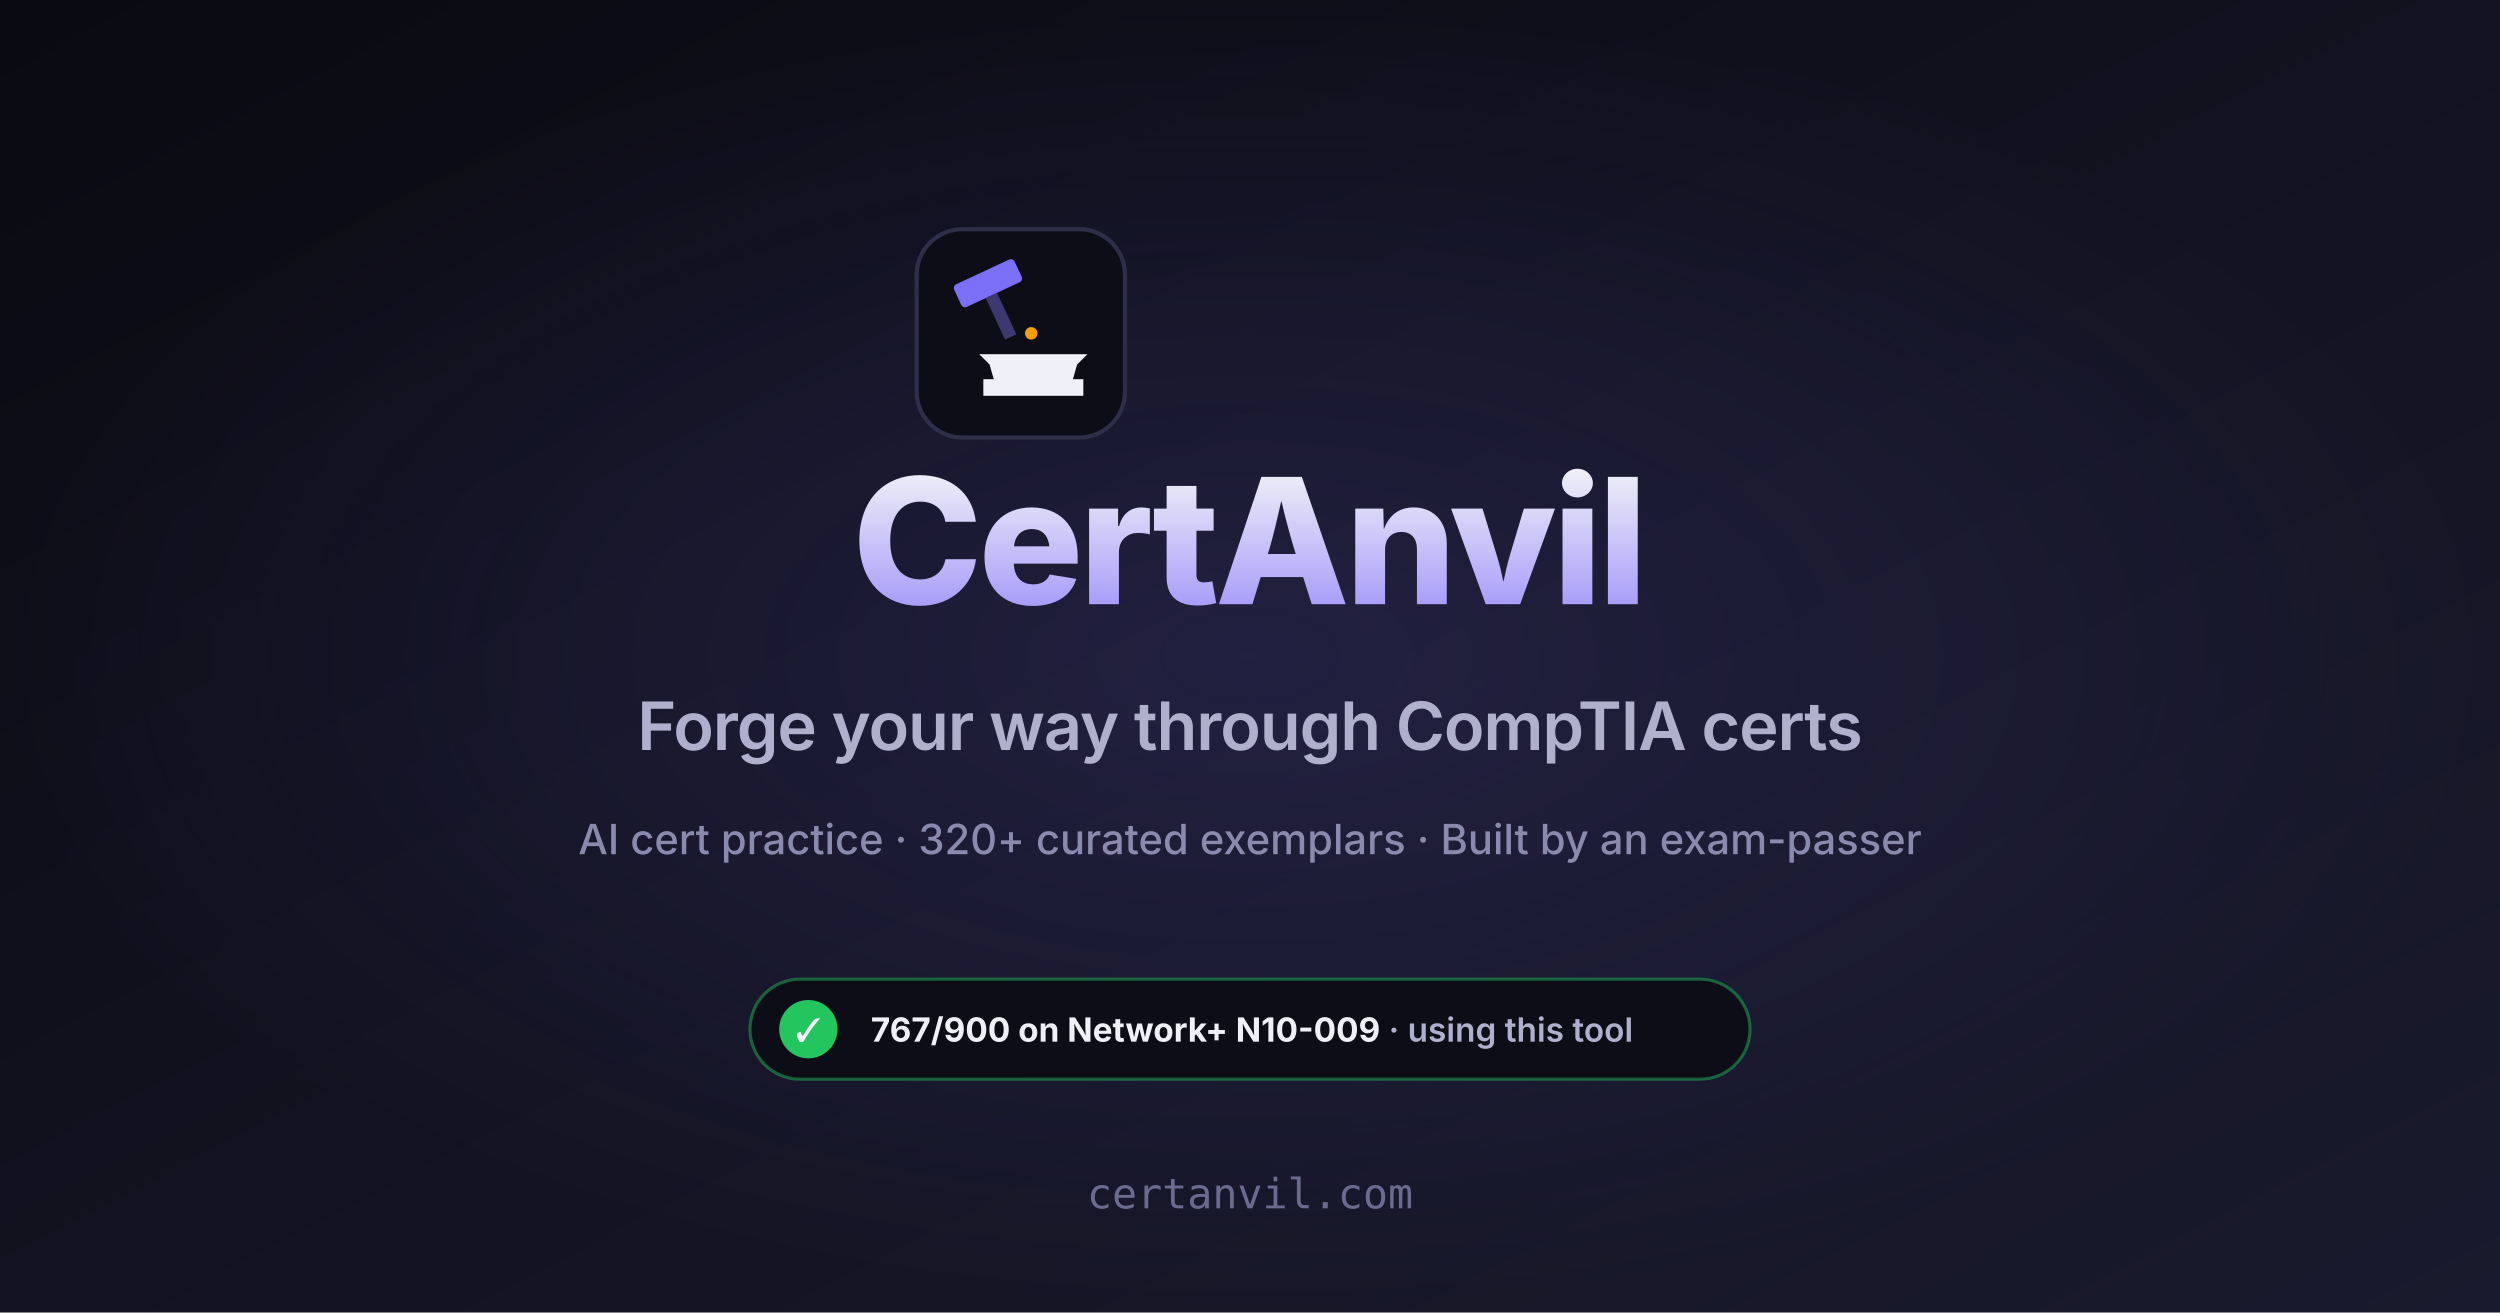
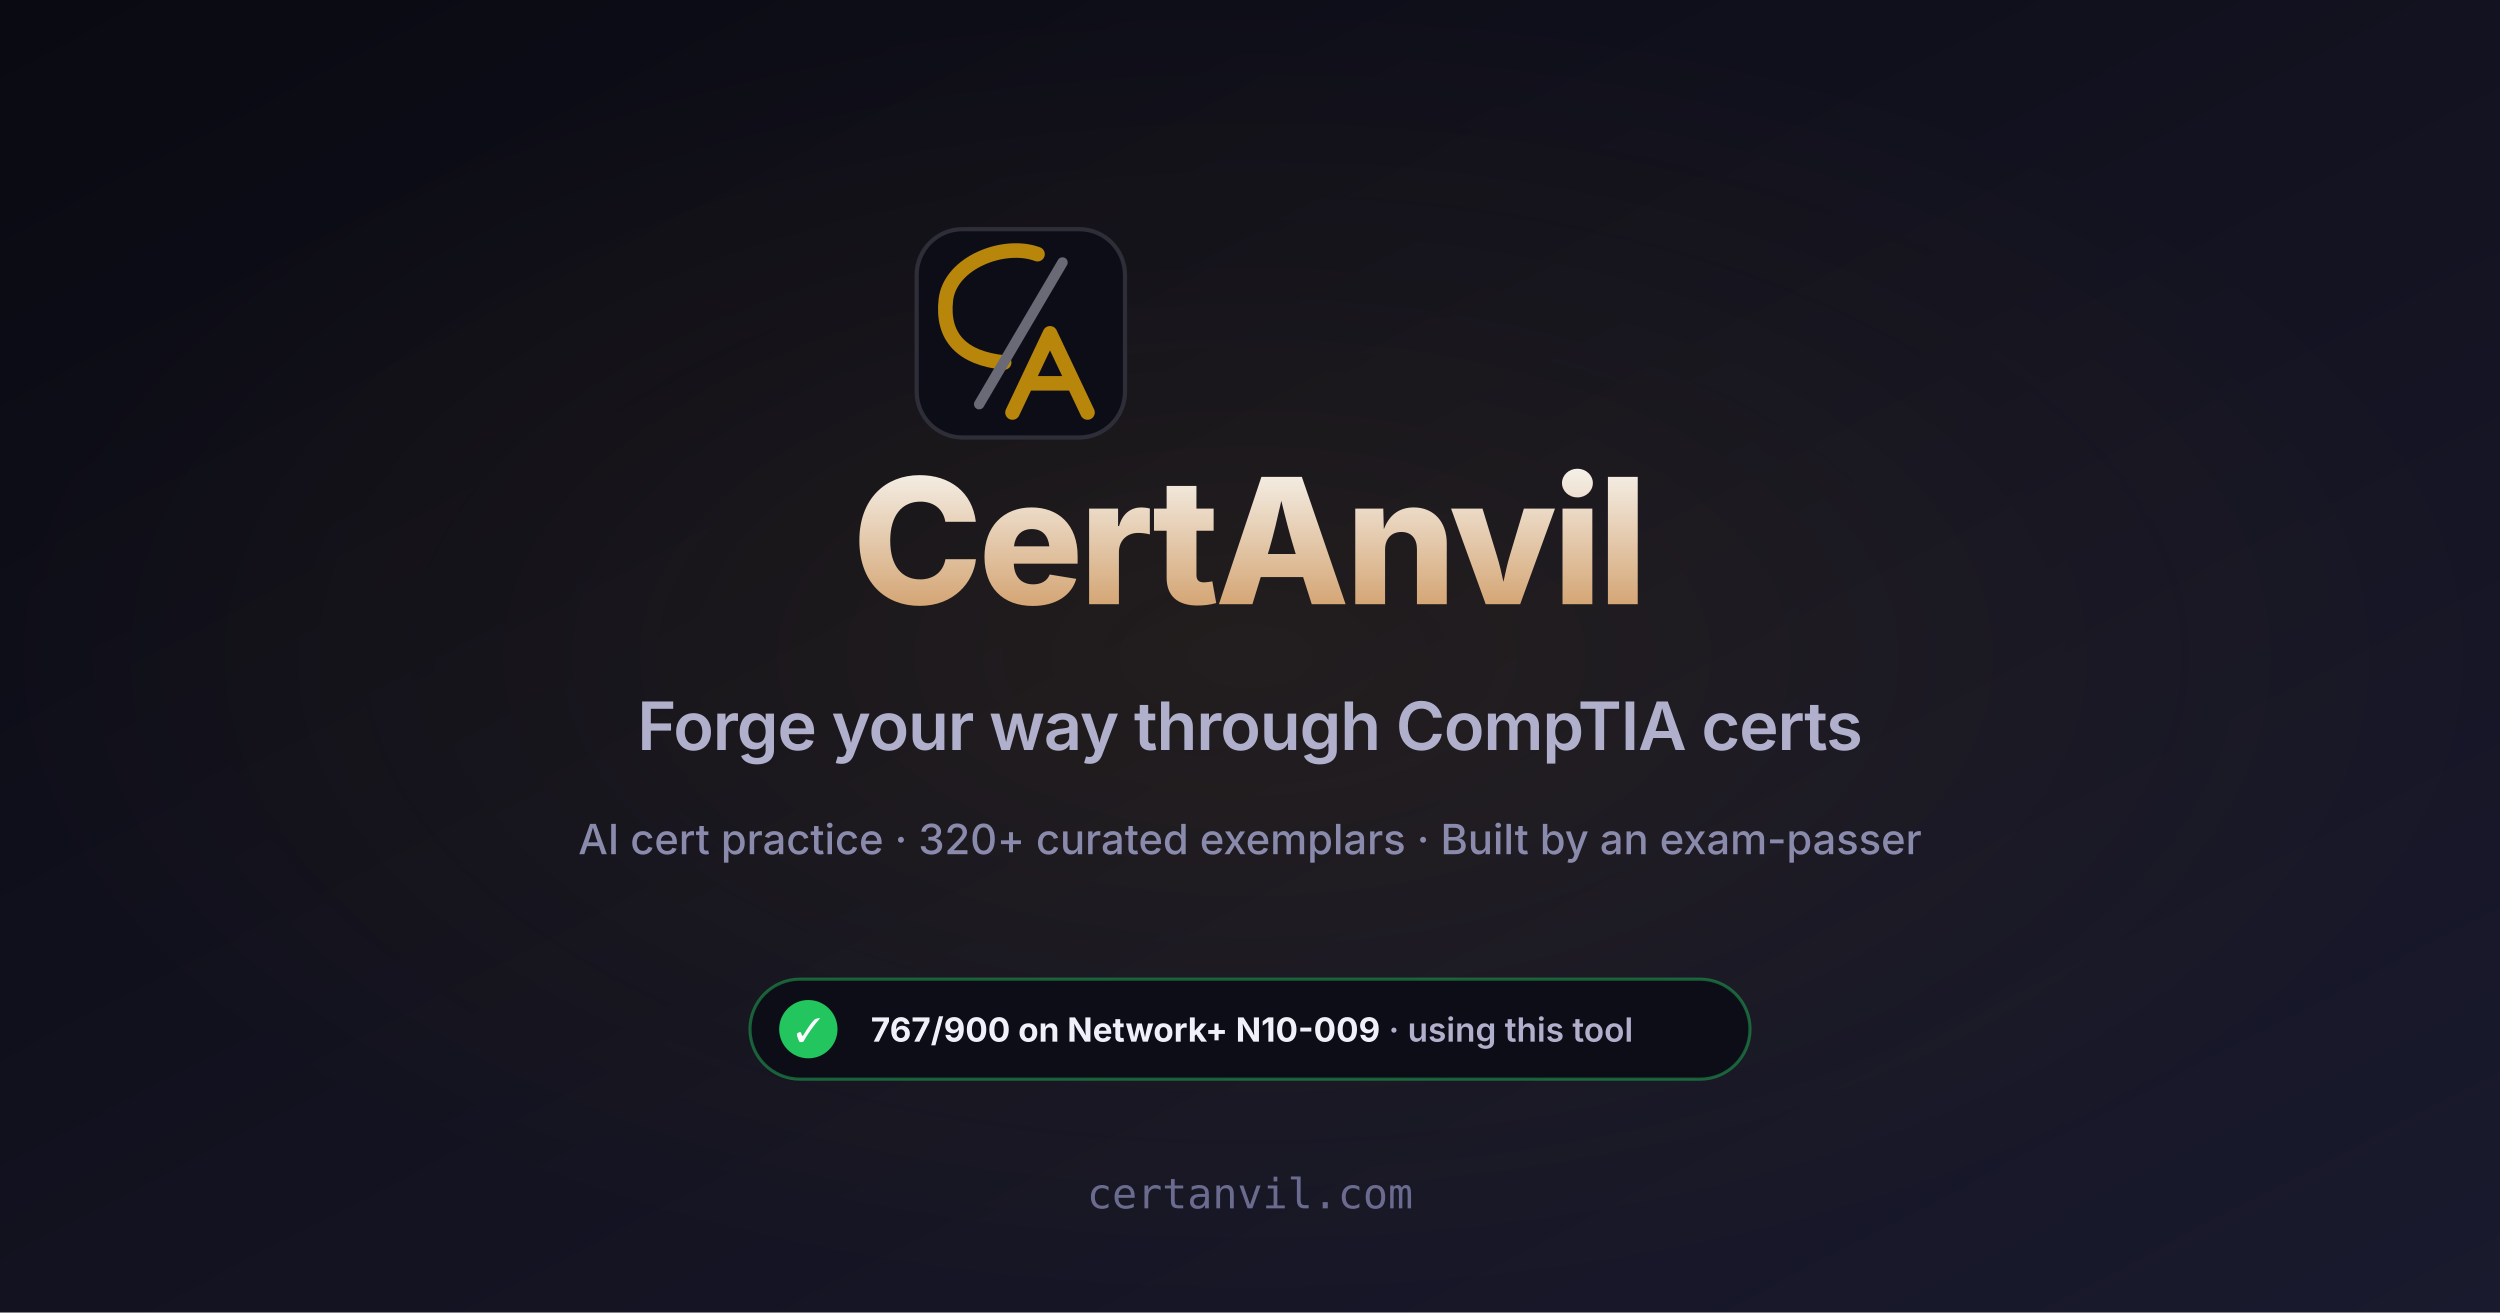
- <svg xmlns="http://www.w3.org/2000/svg" viewBox="0 0 1200 630" width="1200" height="630">
+ <svg xmlns="http://www.w3.org/2000/svg" viewBox="0 0 1200 630" width="1200" height="630" fill="none">
  <defs>
    <linearGradient id="bg" x1="0%" y1="0%" x2="100%" y2="100%">
      <stop offset="0%" stop-color="#0a0a12" />
      <stop offset="100%" stop-color="#1a1a2e" />
    </linearGradient>
    <radialGradient id="glow" cx="50%" cy="50%" r="50%">
-       <stop offset="0%" stop-color="#7c6ff7" stop-opacity="0.15" />
-       <stop offset="100%" stop-color="#7c6ff7" stop-opacity="0" />
+       <stop offset="0%" stop-color="#b8860b" stop-opacity="0.10" />
+       <stop offset="100%" stop-color="#b8860b" stop-opacity="0" />
    </radialGradient>
    <linearGradient id="text-grad" x1="0%" y1="0%" x2="0%" y2="100%">
-       <stop offset="0%" stop-color="#f0f0f8" />
-       <stop offset="100%" stop-color="#a99df9" />
+       <stop offset="0%" stop-color="#f5f0e8" />
+       <stop offset="100%" stop-color="#d4a574" />
    </linearGradient>
  </defs>
  <rect width="1200" height="630" fill="url(#bg)" />
  <ellipse cx="600" cy="315" rx="600" ry="315" fill="url(#glow)" />
  <g transform="translate(440, 110)">
-     <rect x="0" y="0" width="100" height="100" rx="22" fill="#0d0d18" stroke="#2e2e48" stroke-width="2" />
+     <rect x="0" y="0" width="100" height="100" rx="22" fill="#0d0d18" stroke="#2e2e38" stroke-width="2" />
    <g transform="translate(0, 0)">
-       <g transform="rotate(-25 35 30)">
-         <rect x="20" y="20" width="32" height="12" rx="2" fill="#7c6ff7" />
-         <rect x="32" y="32" width="6" height="22" fill="#3d3870" />
-       </g>
-       <path d="M30 60 L82 60 L77 65 L75 72 L80 72 L80 80 L32 80 L32 72 L37 72 L35 65 Z" fill="#f0f0f8" />
-       <circle cx="55" cy="50" r="3" fill="#f59e0b" />
+       <path d="M58 12 C42 6, 16 16, 14 34 C12 52, 22 62, 42 64" stroke="#b8860b" stroke-width="7" stroke-linecap="round" />
+       <line x1="30" y1="84" x2="70" y2="16" stroke="#6a6a76" stroke-width="5" stroke-linecap="round" />
+       <path d="M46 88 L64 50 L82 88 M53 74 L75 74" stroke="#b8860b" stroke-width="7" stroke-linecap="round" stroke-linejoin="round" />
    </g>
  </g>
  <text x="600" y="290" text-anchor="middle" font-family="-apple-system, BlinkMacSystemFont, 'Inter', sans-serif" font-size="84" font-weight="800" letter-spacing="-2" fill="url(#text-grad)">CertAnvil</text>
  <text x="600" y="360" text-anchor="middle" font-family="-apple-system, BlinkMacSystemFont, 'Inter', sans-serif" font-size="32" font-weight="600" letter-spacing="-0.5" fill="#b0b0cc">Forge your way through CompTIA certs</text>
  <text x="600" y="410" text-anchor="middle" font-family="-apple-system, BlinkMacSystemFont, 'Inter', sans-serif" font-size="20" font-weight="500" fill="#8a8aac">AI cert practice · 320+ curated exemplars · Built by an exam-passer</text>
  <g transform="translate(360, 470)">
    <rect x="0" y="0" width="480" height="48" rx="24" fill="#0d0d18" stroke="rgba(34,197,94,0.45)" stroke-width="1.5" />
    <circle cx="28" cy="24" r="14" fill="#22c55e" />
    <text x="28" y="30" text-anchor="middle" fill="#fff" font-size="16" font-weight="800">✓</text>
    <text x="58" y="30" font-family="-apple-system, BlinkMacSystemFont, 'Inter', sans-serif" font-size="16" font-weight="600" fill="#b0b0cc">
      <tspan fill="#f0f0f8" font-weight="700">767/900 on Network+ N10-009</tspan> · using this tool
    </text>
  </g>
  <text x="600" y="580" text-anchor="middle" font-family="'SF Mono', 'JetBrains Mono', 'Monaco', monospace" font-size="20" font-weight="500" fill="#6b6b90">certanvil.com</text>
</svg>
